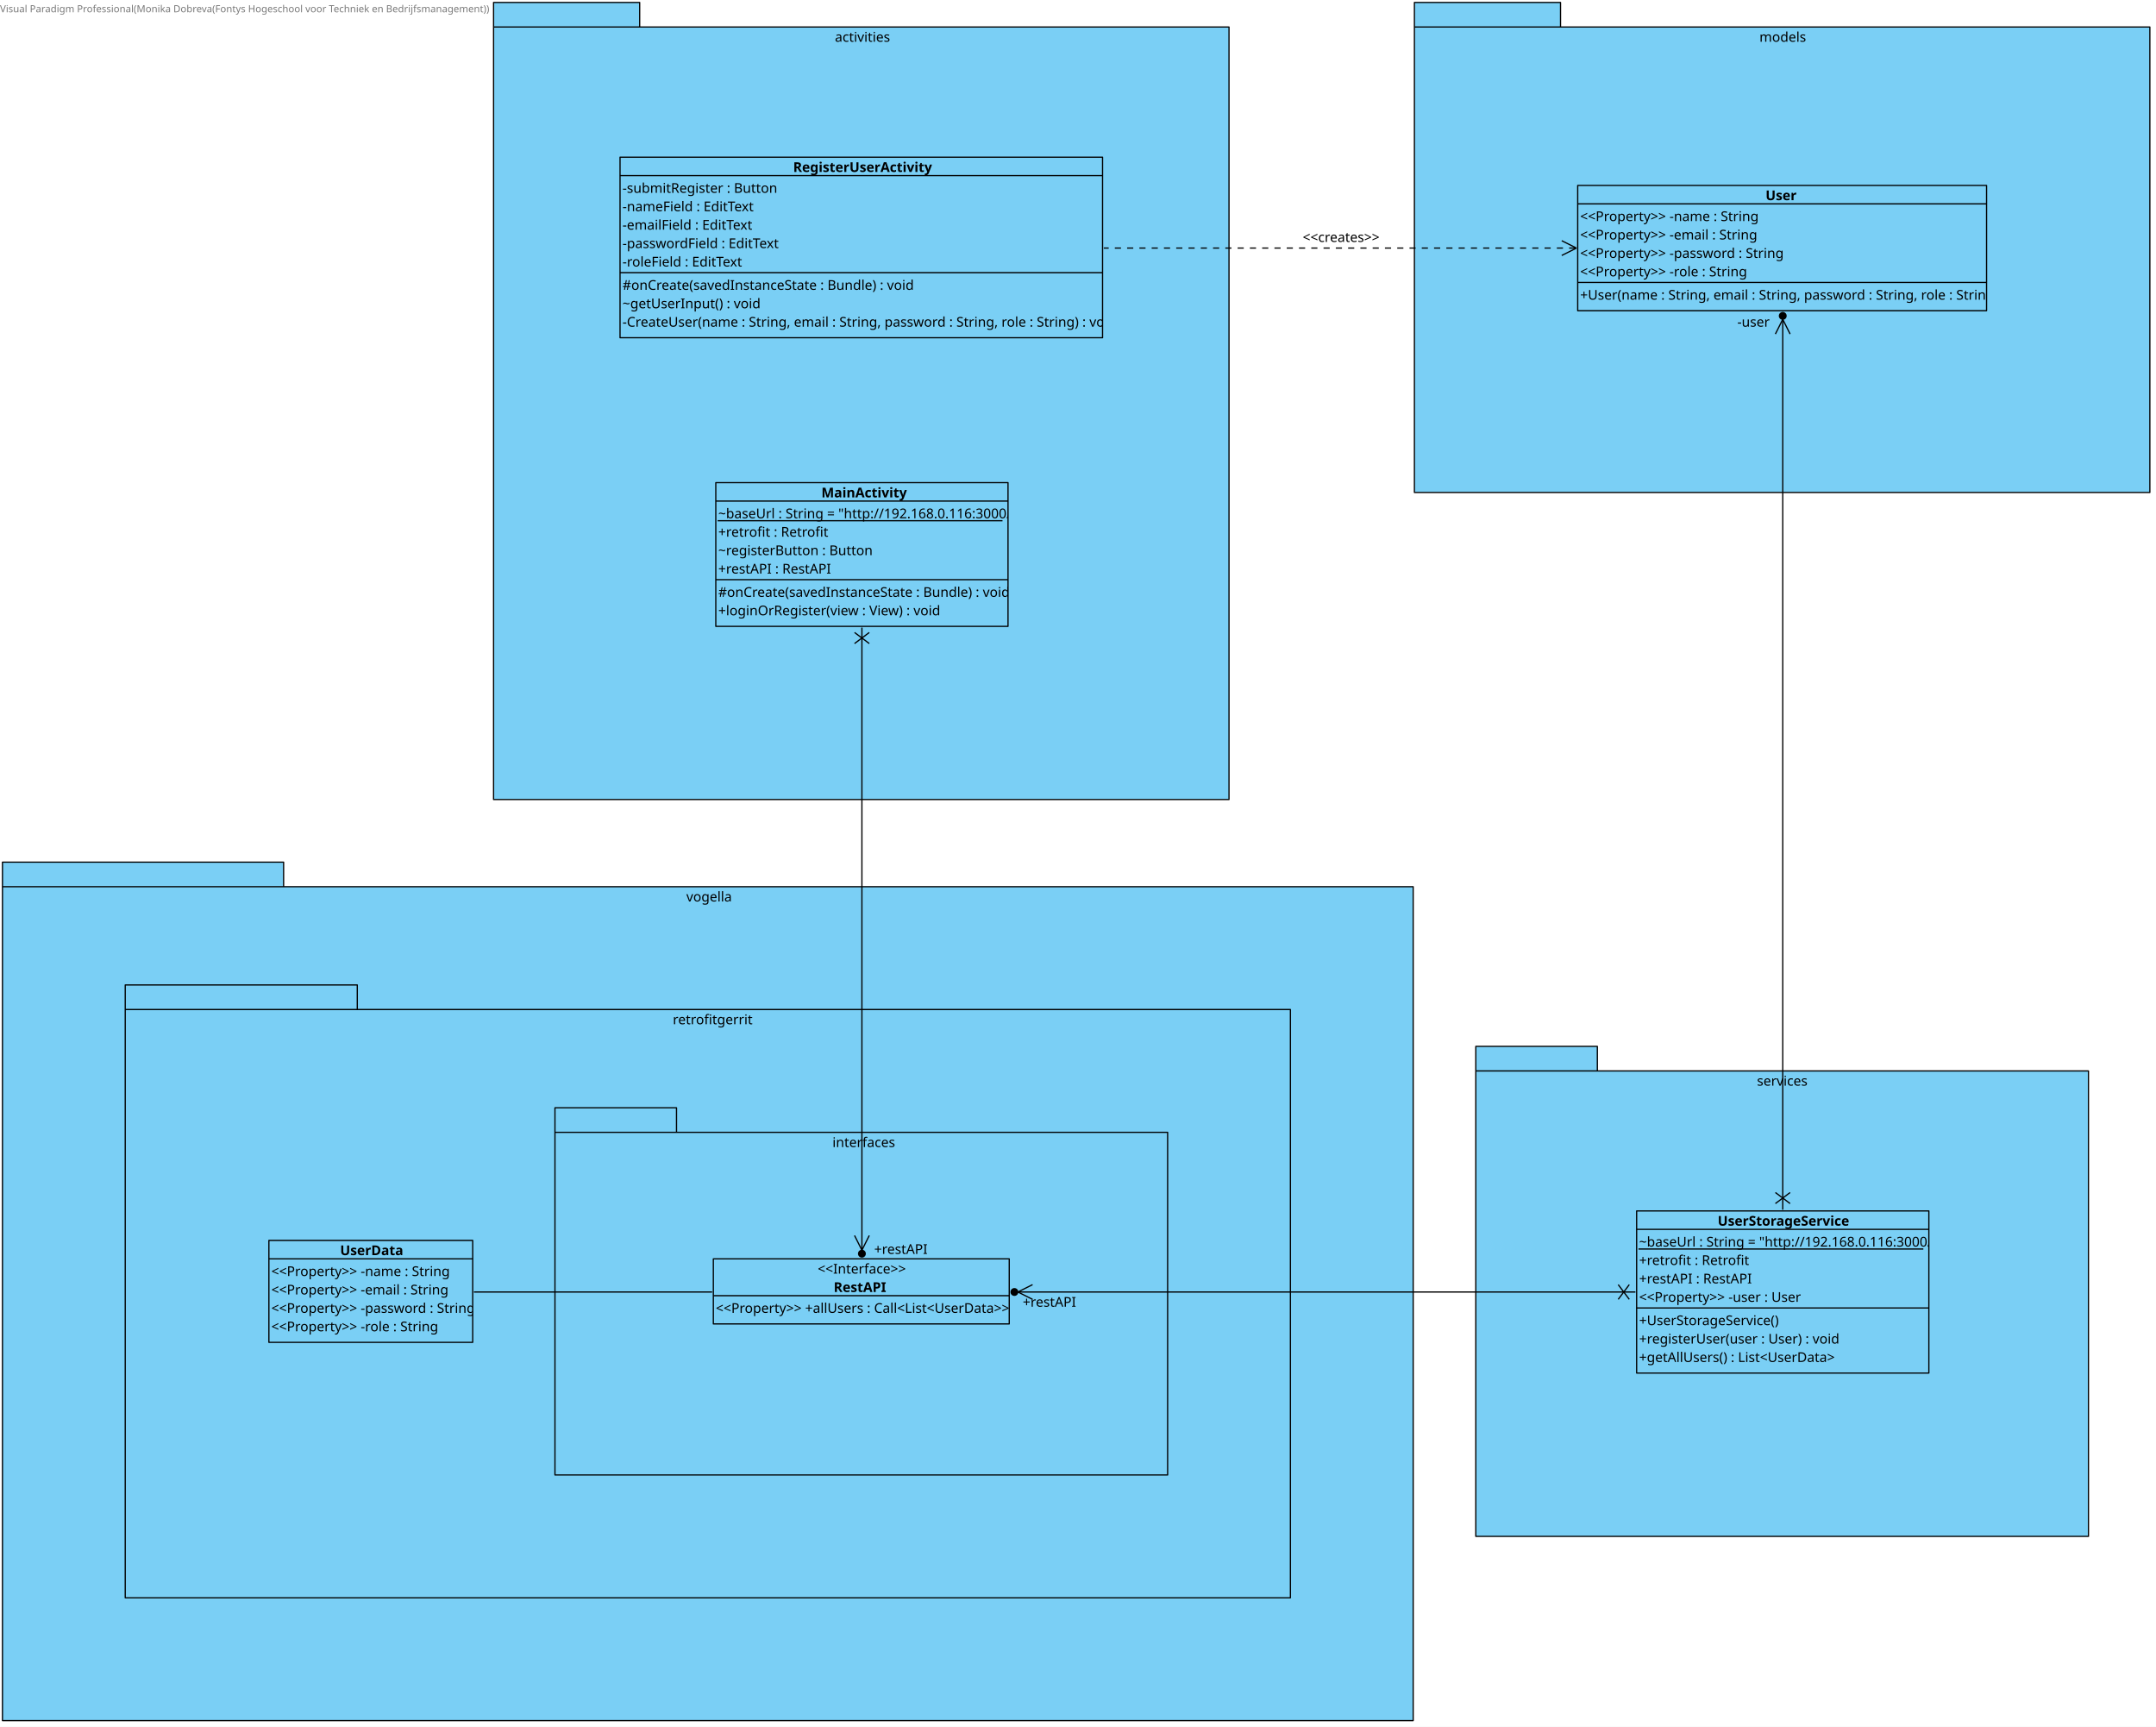
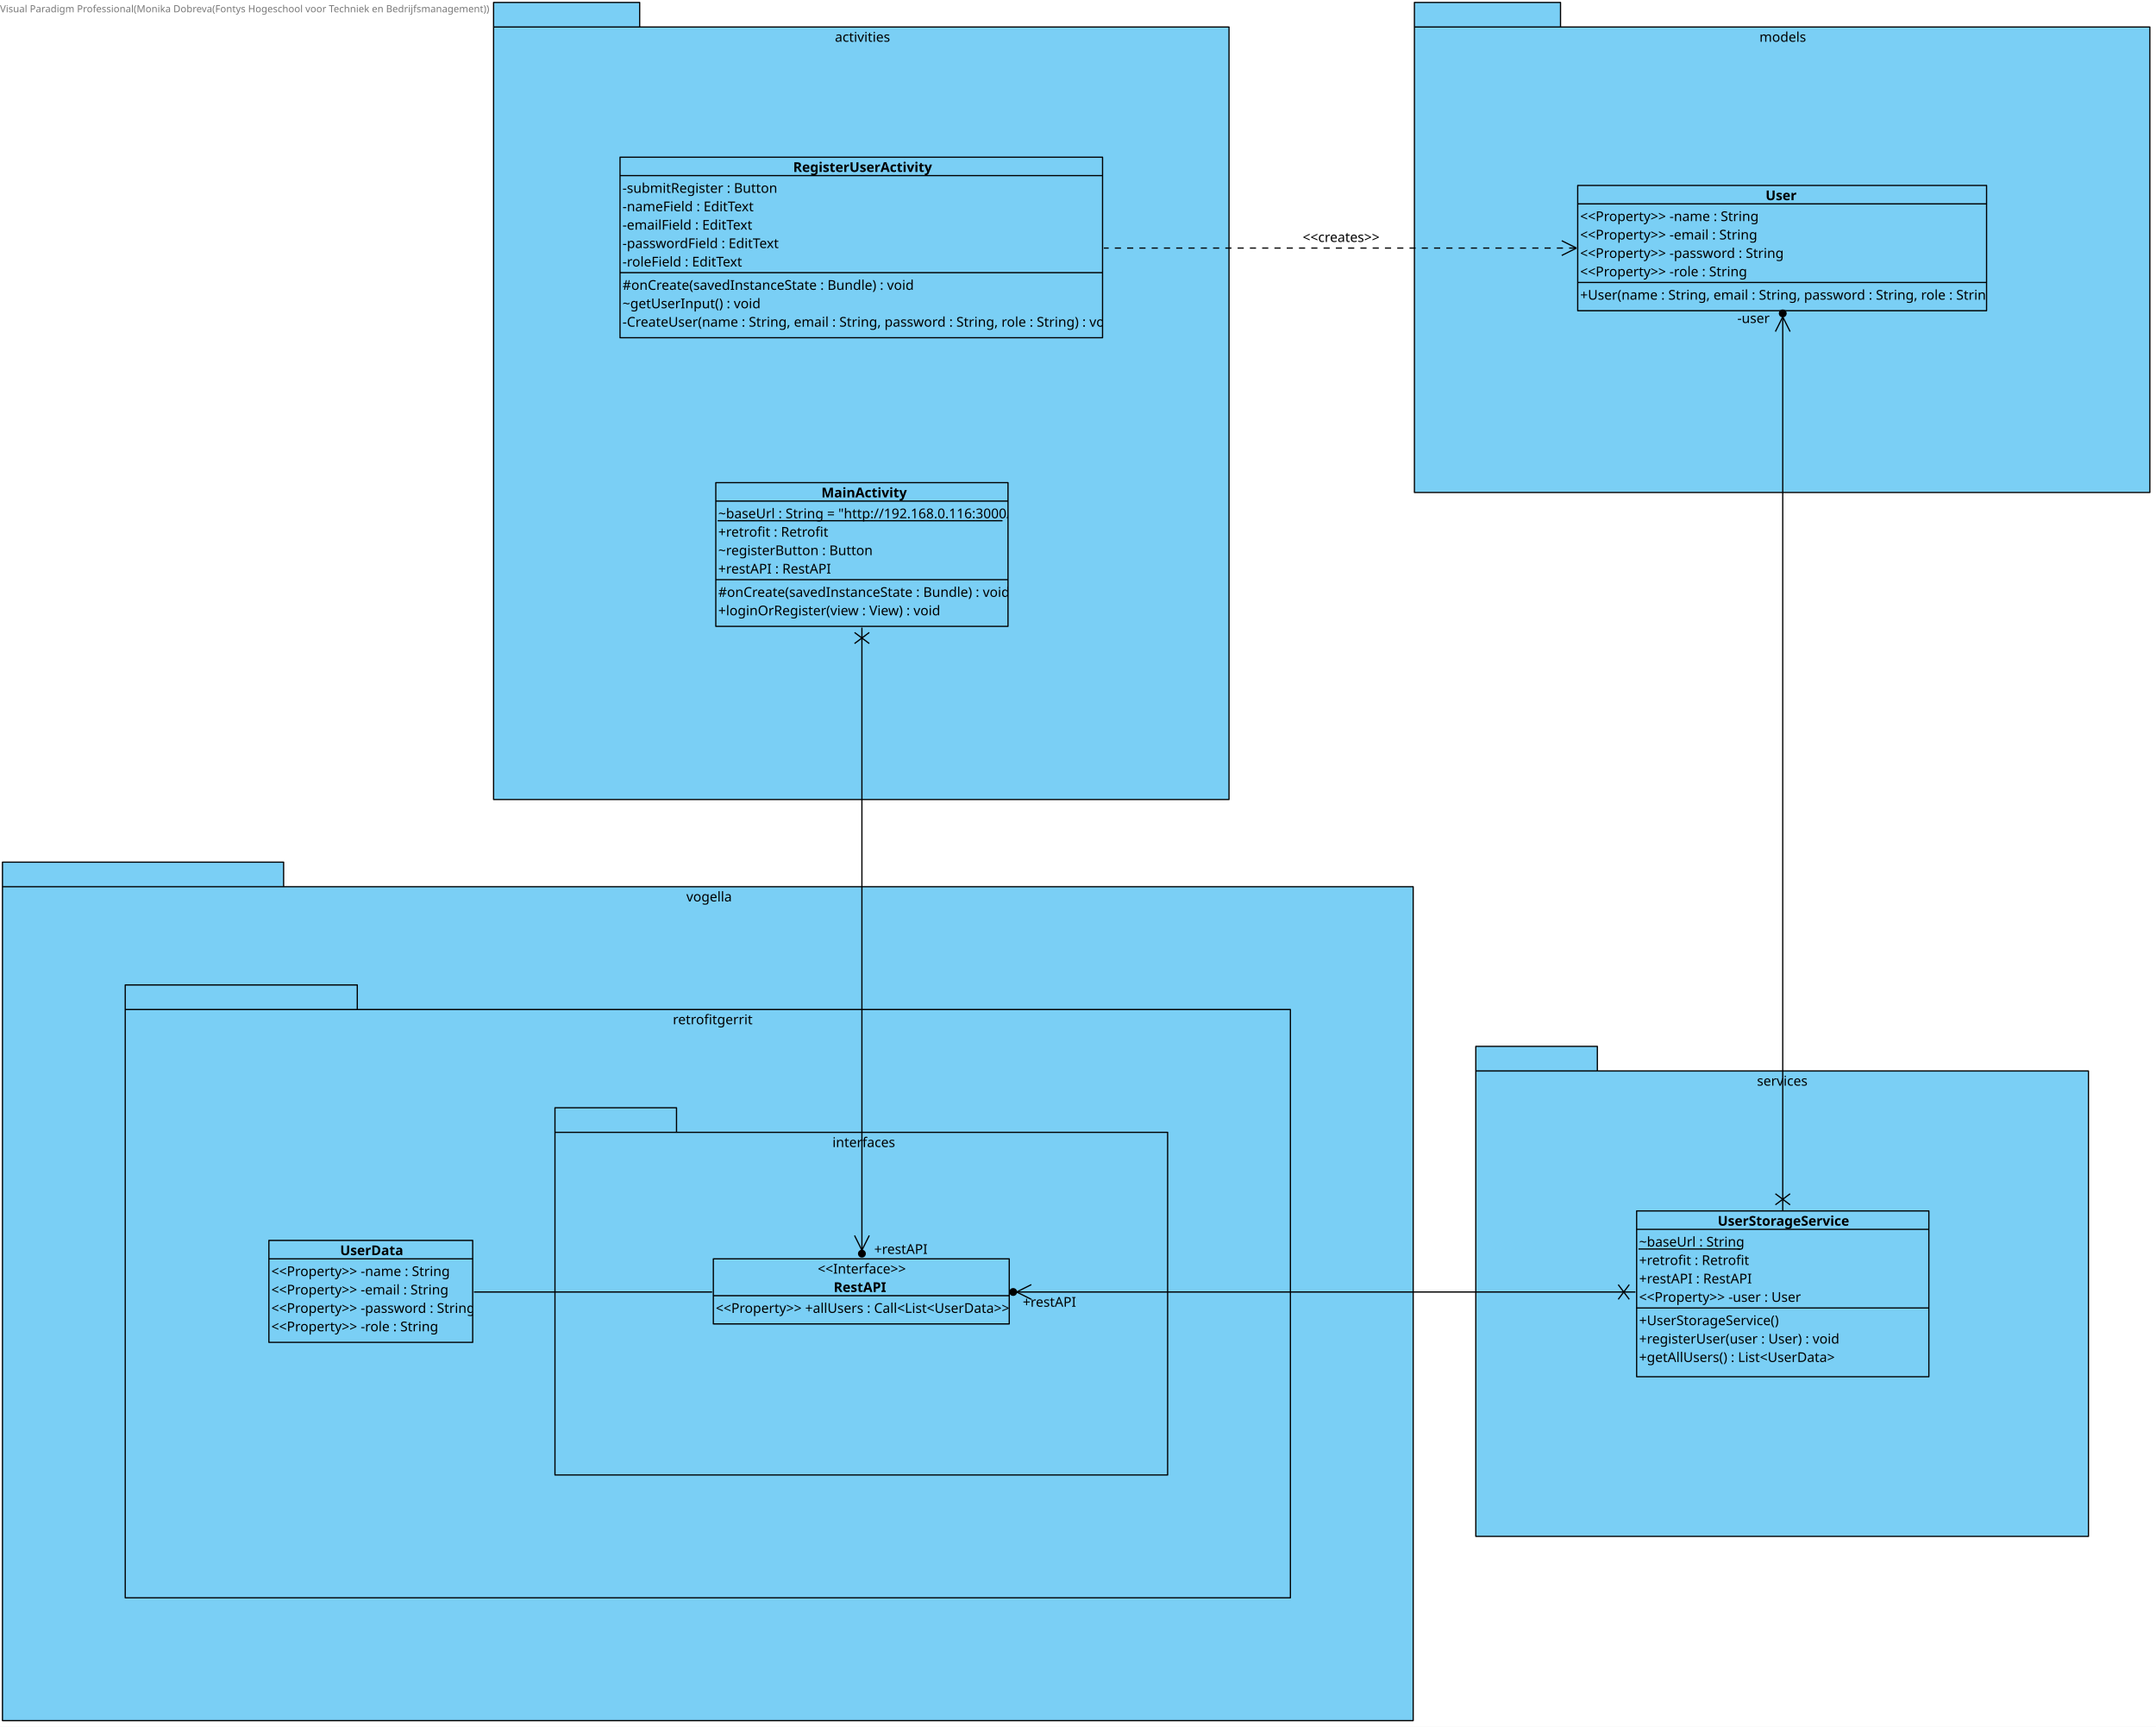
<svg xmlns="http://www.w3.org/2000/svg" fill-opacity="0" color-rendering="auto" color-interpolation="auto" text-rendering="auto" stroke="rgb(0,0,0)" stroke-linecap="square" width="1756" stroke-miterlimit="10" shape-rendering="auto" stroke-opacity="0" fill="rgb(0,0,0)" stroke-dasharray="none" font-weight="normal" stroke-width="1" height="1406" font-family="'Dialog'" font-style="normal" stroke-linejoin="miter" font-size="12px" stroke-dashoffset="0" image-rendering="auto">
  <defs id="genericDefs" />
  <g>
    <defs id="defs1">
      <clipPath clipPathUnits="userSpaceOnUse" id="clipPath1">
        <path d="M-7 -7 L1161 -7 L1161 711 L-7 711 L-7 -7 Z" />
      </clipPath>
      <clipPath clipPathUnits="userSpaceOnUse" id="clipPath2">
        <path d="M0 0 L0 680 L1150 680 L1150 0 Z" />
      </clipPath>
      <clipPath clipPathUnits="userSpaceOnUse" id="clipPath3">
        <path d="M-7 -7 L511 -7 L511 411 L-7 411 L-7 -7 Z" />
      </clipPath>
      <clipPath clipPathUnits="userSpaceOnUse" id="clipPath4">
        <path d="M0 0 L0 380 L500 380 L500 0 Z" />
      </clipPath>
      <clipPath clipPathUnits="userSpaceOnUse" id="clipPath5">
        <path d="M-7 -7 L611 -7 L611 411 L-7 411 L-7 -7 Z" />
      </clipPath>
      <clipPath clipPathUnits="userSpaceOnUse" id="clipPath6">
        <path d="M0 0 L0 380 L600 380 L600 0 Z" />
      </clipPath>
      <clipPath clipPathUnits="userSpaceOnUse" id="clipPath7">
        <path d="M-7 -7 L611 -7 L611 661 L-7 661 L-7 -7 Z" />
      </clipPath>
      <clipPath clipPathUnits="userSpaceOnUse" id="clipPath8">
        <path d="M0 0 L0 630 L600 630 L600 0 Z" />
      </clipPath>
      <clipPath clipPathUnits="userSpaceOnUse" id="clipPath9">
        <path d="M-7 -7 L961 -7 L961 511 L-7 511 L-7 -7 Z" />
      </clipPath>
      <clipPath clipPathUnits="userSpaceOnUse" id="clipPath10">
        <path d="M0 0 L0 480 L950 480 L950 0 Z" />
      </clipPath>
      <clipPath clipPathUnits="userSpaceOnUse" id="clipPath11">
-         <path d="M-7 -7 L249 -7 L249 143 L-7 143 L-7 -7 Z" />
+         <path d="M-7 -7 L249 -7 L249 146 L-7 146 L-7 -7 Z" />
      </clipPath>
      <clipPath clipPathUnits="userSpaceOnUse" id="clipPath12">
-         <path d="M0 0 L0 117 L238 117 L238 0 Z" />
+         <path d="M0 0 L0 120 L238 120 L238 0 Z" />
      </clipPath>
      <clipPath clipPathUnits="userSpaceOnUse" id="clipPath13">
        <path d="M0 0 L0 15 L238 15 L238 0 Z" />
      </clipPath>
      <clipPath clipPathUnits="userSpaceOnUse" id="clipPath14">
        <path d="M-7 -7 L344 -7 L344 113 L-7 113 L-7 -7 Z" />
      </clipPath>
      <clipPath clipPathUnits="userSpaceOnUse" id="clipPath15">
        <path d="M0 0 L0 87 L333 87 L333 0 Z" />
      </clipPath>
      <clipPath clipPathUnits="userSpaceOnUse" id="clipPath16">
        <path d="M0 0 L0 15 L333 15 L333 0 Z" />
      </clipPath>
      <clipPath clipPathUnits="userSpaceOnUse" id="clipPath17">
        <path d="M-7 -7 L404 -7 L404 158 L-7 158 L-7 -7 Z" />
      </clipPath>
      <clipPath clipPathUnits="userSpaceOnUse" id="clipPath18">
        <path d="M0 0 L0 132 L393 132 L393 0 Z" />
      </clipPath>
      <clipPath clipPathUnits="userSpaceOnUse" id="clipPath19">
        <path d="M0 0 L0 15 L393 15 L393 0 Z" />
      </clipPath>
      <clipPath clipPathUnits="userSpaceOnUse" id="clipPath20">
        <path d="M-7 -7 L249 -7 L249 128 L-7 128 L-7 -7 Z" />
      </clipPath>
      <clipPath clipPathUnits="userSpaceOnUse" id="clipPath21">
        <path d="M0 0 L0 102 L238 102 L238 0 Z" />
      </clipPath>
      <clipPath clipPathUnits="userSpaceOnUse" id="clipPath22">
        <path d="M-7 -7 L511 -7 L511 311 L-7 311 L-7 -7 Z" />
      </clipPath>
      <clipPath clipPathUnits="userSpaceOnUse" id="clipPath23">
        <path d="M0 0 L0 280 L500 280 L500 0 Z" />
      </clipPath>
      <clipPath clipPathUnits="userSpaceOnUse" id="clipPath24">
        <path d="M-7 -7 L177 -7 L177 94 L-7 94 L-7 -7 Z" />
      </clipPath>
      <clipPath clipPathUnits="userSpaceOnUse" id="clipPath25">
        <path d="M0 0 L0 68 L166 68 L166 0 Z" />
      </clipPath>
      <clipPath clipPathUnits="userSpaceOnUse" id="clipPath26">
        <path d="M0 0 L0 15 L166 15 L166 0 Z" />
      </clipPath>
      <clipPath clipPathUnits="userSpaceOnUse" id="clipPath27">
        <path d="M-7 -7 L252 -7 L252 64 L-7 64 L-7 -7 Z" />
      </clipPath>
      <clipPath clipPathUnits="userSpaceOnUse" id="clipPath28">
        <path d="M0 0 L0 23 L241 23 L241 0 Z" />
      </clipPath>
      <clipPath clipPathUnits="userSpaceOnUse" id="clipPath29">
        <path d="M0 0 L0 30 L241 30 L241 0 Z" />
      </clipPath>
      <clipPath clipPathUnits="userSpaceOnUse" id="clipPath30">
+         <path d="M-7 -7 L75 -7 L75 75 L-7 75 L-7 -7 Z" />
+       </clipPath>
+       <clipPath clipPathUnits="userSpaceOnUse" id="clipPath31">
+         <path d="M0 0 L0 63 L63 63 L63 0 Z" />
+       </clipPath>
+       <clipPath clipPathUnits="userSpaceOnUse" id="clipPath32">
        <path d="M-7 -7 L57 -7 L57 57 L-7 57 L-7 -7 Z" />
      </clipPath>
-       <clipPath clipPathUnits="userSpaceOnUse" id="clipPath31">
-         <path d="M0 0 L0 46 L46 46 L46 0 Z" />
-       </clipPath>
-       <clipPath clipPathUnits="userSpaceOnUse" id="clipPath32">
-         <path d="M-7 -7 L75 -7 L75 75 L-7 75 L-7 -7 Z" />
-       </clipPath>
      <clipPath clipPathUnits="userSpaceOnUse" id="clipPath33">
-         <path d="M0 0 L0 64 L64 64 L64 0 Z" />
+         <path d="M0 0 L0 47 L47 47 L47 0 Z" />
      </clipPath>
      <clipPath clipPathUnits="userSpaceOnUse" id="clipPath34">
        <path d="M0 0 L104 0 L104 617 L0 617 L0 0 Z" />
      </clipPath>
      <clipPath clipPathUnits="userSpaceOnUse" id="clipPath35">
        <path d="M0 0 L0 617 L104 617 L104 0 Z" />
      </clipPath>
      <clipPath clipPathUnits="userSpaceOnUse" id="clipPath36">
-         <path d="M0 0 L613 0 L613 104 L0 104 L0 0 Z" />
+         <path d="M0 0 L681 0 L681 171 L0 171 L0 0 Z" />
      </clipPath>
      <clipPath clipPathUnits="userSpaceOnUse" id="clipPath37">
-         <path d="M0 0 L0 104 L613 104 L613 0 Z" />
+         <path d="M0 0 L0 171 L681 171 L681 0 Z" />
      </clipPath>
      <clipPath clipPathUnits="userSpaceOnUse" id="clipPath38">
-         <path d="M0 0 L104 0 L104 835 L0 835 L0 0 Z" />
+         <path d="M0 0 L171 0 L171 904 L0 904 L0 0 Z" />
      </clipPath>
      <clipPath clipPathUnits="userSpaceOnUse" id="clipPath39">
-         <path d="M0 0 L0 835 L104 835 L104 0 Z" />
+         <path d="M0 0 L0 904 L171 904 L171 0 Z" />
      </clipPath>
      <clipPath clipPathUnits="userSpaceOnUse" id="clipPath40">
        <path d="M0 0 L298 0 L298 104 L0 104 L0 0 Z" />
      </clipPath>
      <clipPath clipPathUnits="userSpaceOnUse" id="clipPath41">
        <path d="M0 0 L0 104 L298 104 L298 0 Z" />
      </clipPath>
      <clipPath clipPathUnits="userSpaceOnUse" id="clipPath42">
        <path d="M0 0 L489 0 L489 104 L0 104 L0 0 Z" />
      </clipPath>
      <clipPath clipPathUnits="userSpaceOnUse" id="clipPath43">
        <path d="M284 33 L284 48 L202 48 L202 33 ZM0 0 L0 104 L489 104 L489 0 Z" />
      </clipPath>
      <clipPath clipPathUnits="userSpaceOnUse" id="clipPath44">
        <path d="M-82 -15 L164 -15 L164 30 L-82 30 L-82 -15 Z" />
      </clipPath>
    </defs>
    <g fill="white" text-rendering="geometricPrecision" fill-opacity="1" stroke-opacity="1" stroke="white">
      <rect x="0" width="1756" height="1406" y="0" stroke="none" />
    </g>
    <g font-size="11px" transform="translate(2,702)" fill-opacity="1" fill="rgb(122,207,245)" text-rendering="geometricPrecision" image-rendering="optimizeQuality" font-family="sans-serif" stroke="rgb(122,207,245)" stroke-opacity="1">
      <rect x="0" width="229" height="20" y="0" clip-path="url(#clipPath1)" stroke="none" />
      <rect x="0" width="1149" height="679" y="20" clip-path="url(#clipPath1)" stroke="none" />
    </g>
    <g stroke-linecap="butt" font-size="11px" transform="translate(2,702)" fill-opacity="1" fill="black" text-rendering="geometricPrecision" image-rendering="optimizeQuality" font-family="sans-serif" stroke-linejoin="round" stroke="black" stroke-opacity="1" stroke-miterlimit="0">
      <path fill="none" d="M0 20 L1149 20 L1149 699 L0 699 L0 0 L229 0 L229 20" clip-path="url(#clipPath1)" />
    </g>
    <g font-size="11px" transform="translate(2,722)" fill-opacity="1" fill="black" text-rendering="geometricPrecision" image-rendering="optimizeQuality" font-family="sans-serif" stroke="black" stroke-opacity="1">
      <text x="557" xml:space="preserve" y="12" clip-path="url(#clipPath2)" stroke="none">vogella</text>
    </g>
    <g font-size="11px" transform="translate(1202,852)" fill-opacity="1" fill="rgb(122,207,245)" text-rendering="geometricPrecision" image-rendering="optimizeQuality" font-family="sans-serif" stroke="rgb(122,207,245)" stroke-opacity="1">
      <rect x="0" width="99" height="20" y="0" clip-path="url(#clipPath3)" stroke="none" />
      <rect x="0" width="499" height="379" y="20" clip-path="url(#clipPath3)" stroke="none" />
    </g>
    <g stroke-linecap="butt" font-size="11px" transform="translate(1202,852)" fill-opacity="1" fill="black" text-rendering="geometricPrecision" image-rendering="optimizeQuality" font-family="sans-serif" stroke-linejoin="round" stroke="black" stroke-opacity="1" stroke-miterlimit="0">
      <path fill="none" d="M0 20 L499 20 L499 399 L0 399 L0 0 L99 0 L99 20" clip-path="url(#clipPath3)" />
    </g>
    <g font-size="11px" transform="translate(1202,872)" fill-opacity="1" fill="black" text-rendering="geometricPrecision" image-rendering="optimizeQuality" font-family="sans-serif" stroke="black" stroke-opacity="1">
      <text x="229" xml:space="preserve" y="12" clip-path="url(#clipPath4)" stroke="none">services</text>
    </g>
    <g font-size="11px" transform="translate(1152,2)" fill-opacity="1" fill="rgb(122,207,245)" text-rendering="geometricPrecision" image-rendering="optimizeQuality" font-family="sans-serif" stroke="rgb(122,207,245)" stroke-opacity="1">
      <rect x="0" width="119" height="20" y="0" clip-path="url(#clipPath5)" stroke="none" />
      <rect x="0" width="599" height="379" y="20" clip-path="url(#clipPath5)" stroke="none" />
    </g>
    <g stroke-linecap="butt" font-size="11px" transform="translate(1152,2)" fill-opacity="1" fill="black" text-rendering="geometricPrecision" image-rendering="optimizeQuality" font-family="sans-serif" stroke-linejoin="round" stroke="black" stroke-opacity="1" stroke-miterlimit="0">
      <path fill="none" d="M0 20 L599 20 L599 399 L0 399 L0 0 L119 0 L119 20" clip-path="url(#clipPath5)" />
    </g>
    <g font-size="11px" transform="translate(1152,22)" fill-opacity="1" fill="black" text-rendering="geometricPrecision" image-rendering="optimizeQuality" font-family="sans-serif" stroke="black" stroke-opacity="1">
      <text x="281" xml:space="preserve" y="12" clip-path="url(#clipPath6)" stroke="none">models</text>
    </g>
    <g font-size="11px" transform="translate(402,2)" fill-opacity="1" fill="rgb(122,207,245)" text-rendering="geometricPrecision" image-rendering="optimizeQuality" font-family="sans-serif" stroke="rgb(122,207,245)" stroke-opacity="1">
      <rect x="0" width="119" height="20" y="0" clip-path="url(#clipPath7)" stroke="none" />
      <rect x="0" width="599" height="629" y="20" clip-path="url(#clipPath7)" stroke="none" />
    </g>
    <g stroke-linecap="butt" font-size="11px" transform="translate(402,2)" fill-opacity="1" fill="black" text-rendering="geometricPrecision" image-rendering="optimizeQuality" font-family="sans-serif" stroke-linejoin="round" stroke="black" stroke-opacity="1" stroke-miterlimit="0">
      <path fill="none" d="M0 20 L599 20 L599 649 L0 649 L0 0 L119 0 L119 20" clip-path="url(#clipPath7)" />
    </g>
    <g font-size="11px" transform="translate(402,22)" fill-opacity="1" fill="black" text-rendering="geometricPrecision" image-rendering="optimizeQuality" font-family="sans-serif" stroke="black" stroke-opacity="1">
      <text x="278" xml:space="preserve" y="12" clip-path="url(#clipPath8)" stroke="none">activities</text>
    </g>
    <g font-size="11px" transform="translate(102,802)" fill-opacity="1" fill="rgb(122,207,245)" text-rendering="geometricPrecision" image-rendering="optimizeQuality" font-family="sans-serif" stroke="rgb(122,207,245)" stroke-opacity="1">
      <rect x="0" width="189" height="20" y="0" clip-path="url(#clipPath9)" stroke="none" />
      <rect x="0" width="949" height="479" y="20" clip-path="url(#clipPath9)" stroke="none" />
    </g>
    <g stroke-linecap="butt" font-size="11px" transform="translate(102,802)" fill-opacity="1" fill="black" text-rendering="geometricPrecision" image-rendering="optimizeQuality" font-family="sans-serif" stroke-linejoin="round" stroke="black" stroke-opacity="1" stroke-miterlimit="0">
      <path fill="none" d="M0 20 L949 20 L949 499 L0 499 L0 0 L189 0 L189 20" clip-path="url(#clipPath9)" />
    </g>
    <g font-size="11px" transform="translate(102,822)" fill-opacity="1" fill="black" text-rendering="geometricPrecision" image-rendering="optimizeQuality" font-family="sans-serif" stroke="black" stroke-opacity="1">
      <text x="446" xml:space="preserve" y="12" clip-path="url(#clipPath10)" stroke="none">retrofitgerrit</text>
    </g>
    <g font-size="11px" transform="translate(1333,986)" fill-opacity="1" fill="rgb(122,207,245)" text-rendering="geometricPrecision" image-rendering="optimizeQuality" font-family="sans-serif" stroke="rgb(122,207,245)" font-weight="bold" stroke-opacity="1">
-       <rect x="0" width="238" height="132" y="0" clip-path="url(#clipPath11)" stroke="none" />
+       <rect x="0" width="238" height="135" y="0" clip-path="url(#clipPath11)" stroke="none" />
    </g>
    <g fill-opacity="1" text-rendering="geometricPrecision" stroke="black" stroke-linecap="butt" transform="translate(1333,986)" stroke-miterlimit="0" stroke-opacity="1" fill="black" font-weight="bold" font-family="sans-serif" stroke-linejoin="round" font-size="11px" image-rendering="optimizeQuality">
-       <rect fill="none" x="0" width="238" height="132" y="0" clip-path="url(#clipPath11)" />
+       <rect fill="none" x="0" width="238" height="135" y="0" clip-path="url(#clipPath11)" />
      <line y2="15" fill="none" x1="0" clip-path="url(#clipPath11)" x2="238" y1="15" />
    </g>
    <g font-size="11px" transform="matrix(1,0,0,1,1333,1001)" fill-opacity="1" fill="black" text-rendering="geometricPrecision" image-rendering="optimizeQuality" font-family="sans-serif" stroke="black" stroke-opacity="1">
-       <text x="2" xml:space="preserve" y="14" clip-path="url(#clipPath12)" stroke="none">~baseUrl : String = "http://192.168.0.116:3000/"</text>
-     </g>
-     <g font-size="11px" transform="matrix(1,0,0,1,1333,1001)" fill-opacity="1" fill="black" text-rendering="geometricPrecision" image-rendering="optimizeQuality" font-family="sans-serif" stroke="black" stroke-opacity="1">
-       <line y2="16" fill="none" x1="2" clip-path="url(#clipPath12)" x2="233" y1="16" />
+       <text x="2" xml:space="preserve" y="14" clip-path="url(#clipPath12)" stroke="none">~baseUrl : String</text>
+     </g>
+     <g font-size="11px" transform="matrix(1,0,0,1,1333,1001)" fill-opacity="1" fill="black" text-rendering="geometricPrecision" image-rendering="optimizeQuality" font-family="sans-serif" stroke="black" stroke-opacity="1">
+       <line y2="16" fill="none" x1="2" clip-path="url(#clipPath12)" x2="84" y1="16" />
    </g>
    <g font-size="11px" transform="matrix(1,0,0,1,1333,1001)" fill-opacity="1" fill="black" text-rendering="geometricPrecision" image-rendering="optimizeQuality" font-family="sans-serif" stroke="black" stroke-opacity="1">
      <text x="2" xml:space="preserve" y="29" clip-path="url(#clipPath12)" stroke="none">+retrofit : Retrofit</text>
    </g>
    <g font-size="11px" transform="matrix(1,0,0,1,1333,1001)" fill-opacity="1" fill="black" text-rendering="geometricPrecision" image-rendering="optimizeQuality" font-family="sans-serif" stroke="black" stroke-opacity="1">
      <text x="2" xml:space="preserve" y="44" clip-path="url(#clipPath12)" stroke="none">+restAPI : RestAPI</text>
    </g>
    <g font-size="11px" transform="matrix(1,0,0,1,1333,1001)" fill-opacity="1" fill="black" text-rendering="geometricPrecision" image-rendering="optimizeQuality" font-family="sans-serif" stroke="black" stroke-opacity="1">
      <text x="2" xml:space="preserve" y="59" clip-path="url(#clipPath12)" stroke="none">&lt;&lt;Property&gt;&gt; -user : User</text>
      <line stroke-linecap="butt" clip-path="url(#clipPath12)" fill="none" x1="0" x2="238" y1="64" y2="64" stroke-linejoin="bevel" stroke-miterlimit="0" />
    </g>
    <g font-size="11px" transform="matrix(1,0,0,1,1333,1001)" fill-opacity="1" fill="black" text-rendering="geometricPrecision" image-rendering="optimizeQuality" font-family="sans-serif" stroke="black" stroke-opacity="1">
      <text x="2" xml:space="preserve" y="78" clip-path="url(#clipPath12)" stroke="none">+UserStorageService()</text>
    </g>
    <g font-size="11px" transform="matrix(1,0,0,1,1333,1001)" fill-opacity="1" fill="black" text-rendering="geometricPrecision" image-rendering="optimizeQuality" font-family="sans-serif" stroke="black" stroke-opacity="1">
      <text x="2" xml:space="preserve" y="93" clip-path="url(#clipPath12)" stroke="none">+registerUser(user : User) : void</text>
    </g>
    <g font-size="11px" transform="matrix(1,0,0,1,1333,1001)" fill-opacity="1" fill="black" text-rendering="geometricPrecision" image-rendering="optimizeQuality" font-family="sans-serif" stroke="black" stroke-opacity="1">
      <text x="2" xml:space="preserve" y="108" clip-path="url(#clipPath12)" stroke="none">+getAllUsers() : List&lt;UserData&gt;</text>
    </g>
    <g font-size="11px" transform="translate(1333,986)" fill-opacity="1" fill="black" text-rendering="geometricPrecision" image-rendering="optimizeQuality" font-family="sans-serif" stroke="black" font-weight="bold" stroke-opacity="1">
      <text x="66" xml:space="preserve" y="12" clip-path="url(#clipPath13)" stroke="none">UserStorageService</text>
    </g>
    <g font-size="11px" transform="translate(1285,151)" fill-opacity="1" fill="rgb(122,207,245)" text-rendering="geometricPrecision" image-rendering="optimizeQuality" font-family="sans-serif" stroke="rgb(122,207,245)" font-weight="bold" stroke-opacity="1">
      <rect x="0" width="333" height="102" y="0" clip-path="url(#clipPath14)" stroke="none" />
    </g>
    <g fill-opacity="1" text-rendering="geometricPrecision" stroke="black" stroke-linecap="butt" transform="translate(1285,151)" stroke-miterlimit="0" stroke-opacity="1" fill="black" font-weight="bold" font-family="sans-serif" stroke-linejoin="round" font-size="11px" image-rendering="optimizeQuality">
      <rect fill="none" x="0" width="333" height="102" y="0" clip-path="url(#clipPath14)" />
      <line y2="15" fill="none" x1="0" clip-path="url(#clipPath14)" x2="333" y1="15" />
    </g>
    <g font-size="11px" transform="matrix(1,0,0,1,1285,166)" fill-opacity="1" fill="black" text-rendering="geometricPrecision" image-rendering="optimizeQuality" font-family="sans-serif" stroke="black" stroke-opacity="1">
      <text x="2" xml:space="preserve" y="14" clip-path="url(#clipPath15)" stroke="none">&lt;&lt;Property&gt;&gt; -name : String</text>
    </g>
    <g font-size="11px" transform="matrix(1,0,0,1,1285,166)" fill-opacity="1" fill="black" text-rendering="geometricPrecision" image-rendering="optimizeQuality" font-family="sans-serif" stroke="black" stroke-opacity="1">
      <text x="2" xml:space="preserve" y="29" clip-path="url(#clipPath15)" stroke="none">&lt;&lt;Property&gt;&gt; -email : String</text>
    </g>
    <g font-size="11px" transform="matrix(1,0,0,1,1285,166)" fill-opacity="1" fill="black" text-rendering="geometricPrecision" image-rendering="optimizeQuality" font-family="sans-serif" stroke="black" stroke-opacity="1">
      <text x="2" xml:space="preserve" y="44" clip-path="url(#clipPath15)" stroke="none">&lt;&lt;Property&gt;&gt; -password : String</text>
    </g>
    <g font-size="11px" transform="matrix(1,0,0,1,1285,166)" fill-opacity="1" fill="black" text-rendering="geometricPrecision" image-rendering="optimizeQuality" font-family="sans-serif" stroke="black" stroke-opacity="1">
      <text x="2" xml:space="preserve" y="59" clip-path="url(#clipPath15)" stroke="none">&lt;&lt;Property&gt;&gt; -role : String</text>
      <line stroke-linecap="butt" clip-path="url(#clipPath15)" fill="none" x1="0" x2="333" y1="64" y2="64" stroke-linejoin="bevel" stroke-miterlimit="0" />
    </g>
    <g font-size="11px" transform="matrix(1,0,0,1,1285,166)" fill-opacity="1" fill="black" text-rendering="geometricPrecision" image-rendering="optimizeQuality" font-family="sans-serif" stroke="black" stroke-opacity="1">
      <text x="2" xml:space="preserve" y="78" clip-path="url(#clipPath15)" stroke="none">+User(name : String, email : String, password : String, role : String)</text>
    </g>
    <g font-size="11px" transform="translate(1285,151)" fill-opacity="1" fill="black" text-rendering="geometricPrecision" image-rendering="optimizeQuality" font-family="sans-serif" stroke="black" font-weight="bold" stroke-opacity="1">
      <text x="153" xml:space="preserve" y="12" clip-path="url(#clipPath16)" stroke="none">User</text>
    </g>
    <g font-size="11px" transform="translate(505,128)" fill-opacity="1" fill="rgb(122,207,245)" text-rendering="geometricPrecision" image-rendering="optimizeQuality" font-family="sans-serif" stroke="rgb(122,207,245)" font-weight="bold" stroke-opacity="1">
      <rect x="0" width="393" height="147" y="0" clip-path="url(#clipPath17)" stroke="none" />
    </g>
    <g fill-opacity="1" text-rendering="geometricPrecision" stroke="black" stroke-linecap="butt" transform="translate(505,128)" stroke-miterlimit="0" stroke-opacity="1" fill="black" font-weight="bold" font-family="sans-serif" stroke-linejoin="round" font-size="11px" image-rendering="optimizeQuality">
      <rect fill="none" x="0" width="393" height="147" y="0" clip-path="url(#clipPath17)" />
      <line y2="15" fill="none" x1="0" clip-path="url(#clipPath17)" x2="393" y1="15" />
    </g>
    <g font-size="11px" transform="matrix(1,0,0,1,505,143)" fill-opacity="1" fill="black" text-rendering="geometricPrecision" image-rendering="optimizeQuality" font-family="sans-serif" stroke="black" stroke-opacity="1">
      <text x="2" xml:space="preserve" y="14" clip-path="url(#clipPath18)" stroke="none">-submitRegister : Button</text>
    </g>
    <g font-size="11px" transform="matrix(1,0,0,1,505,143)" fill-opacity="1" fill="black" text-rendering="geometricPrecision" image-rendering="optimizeQuality" font-family="sans-serif" stroke="black" stroke-opacity="1">
      <text x="2" xml:space="preserve" y="29" clip-path="url(#clipPath18)" stroke="none">-nameField : EditText</text>
    </g>
    <g font-size="11px" transform="matrix(1,0,0,1,505,143)" fill-opacity="1" fill="black" text-rendering="geometricPrecision" image-rendering="optimizeQuality" font-family="sans-serif" stroke="black" stroke-opacity="1">
      <text x="2" xml:space="preserve" y="44" clip-path="url(#clipPath18)" stroke="none">-emailField : EditText</text>
    </g>
    <g font-size="11px" transform="matrix(1,0,0,1,505,143)" fill-opacity="1" fill="black" text-rendering="geometricPrecision" image-rendering="optimizeQuality" font-family="sans-serif" stroke="black" stroke-opacity="1">
      <text x="2" xml:space="preserve" y="59" clip-path="url(#clipPath18)" stroke="none">-passwordField : EditText</text>
    </g>
    <g font-size="11px" transform="matrix(1,0,0,1,505,143)" fill-opacity="1" fill="black" text-rendering="geometricPrecision" image-rendering="optimizeQuality" font-family="sans-serif" stroke="black" stroke-opacity="1">
      <text x="2" xml:space="preserve" y="74" clip-path="url(#clipPath18)" stroke="none">-roleField : EditText</text>
      <line stroke-linecap="butt" clip-path="url(#clipPath18)" fill="none" x1="0" x2="393" y1="79" y2="79" stroke-linejoin="bevel" stroke-miterlimit="0" />
    </g>
    <g font-size="11px" transform="matrix(1,0,0,1,505,143)" fill-opacity="1" fill="black" text-rendering="geometricPrecision" image-rendering="optimizeQuality" font-family="sans-serif" stroke="black" stroke-opacity="1">
      <text x="2" xml:space="preserve" y="93" clip-path="url(#clipPath18)" stroke="none">#onCreate(savedInstanceState : Bundle) : void</text>
    </g>
    <g font-size="11px" transform="matrix(1,0,0,1,505,143)" fill-opacity="1" fill="black" text-rendering="geometricPrecision" image-rendering="optimizeQuality" font-family="sans-serif" stroke="black" stroke-opacity="1">
      <text x="2" xml:space="preserve" y="108" clip-path="url(#clipPath18)" stroke="none">~getUserInput() : void</text>
    </g>
    <g font-size="11px" transform="matrix(1,0,0,1,505,143)" fill-opacity="1" fill="black" text-rendering="geometricPrecision" image-rendering="optimizeQuality" font-family="sans-serif" stroke="black" stroke-opacity="1">
      <text x="2" xml:space="preserve" y="123" clip-path="url(#clipPath18)" stroke="none">-CreateUser(name : String, email : String, password : String, role : String) : void</text>
    </g>
    <g font-size="11px" transform="translate(505,128)" fill-opacity="1" fill="black" text-rendering="geometricPrecision" image-rendering="optimizeQuality" font-family="sans-serif" stroke="black" font-weight="bold" stroke-opacity="1">
      <text x="141" xml:space="preserve" y="12" clip-path="url(#clipPath19)" stroke="none">RegisterUserActivity</text>
    </g>
    <g font-size="11px" transform="translate(583,393)" fill-opacity="1" fill="rgb(122,207,245)" text-rendering="geometricPrecision" image-rendering="optimizeQuality" font-family="sans-serif" stroke="rgb(122,207,245)" font-weight="bold" stroke-opacity="1">
      <rect x="0" width="238" height="117" y="0" clip-path="url(#clipPath20)" stroke="none" />
    </g>
    <g fill-opacity="1" text-rendering="geometricPrecision" stroke="black" stroke-linecap="butt" transform="translate(583,393)" stroke-miterlimit="0" stroke-opacity="1" fill="black" font-weight="bold" font-family="sans-serif" stroke-linejoin="round" font-size="11px" image-rendering="optimizeQuality">
      <rect fill="none" x="0" width="238" height="117" y="0" clip-path="url(#clipPath20)" />
      <line y2="15" fill="none" x1="0" clip-path="url(#clipPath20)" x2="238" y1="15" />
    </g>
    <g font-size="11px" transform="matrix(1,0,0,1,583,408)" fill-opacity="1" fill="black" text-rendering="geometricPrecision" image-rendering="optimizeQuality" font-family="sans-serif" stroke="black" stroke-opacity="1">
      <text x="2" xml:space="preserve" y="14" clip-path="url(#clipPath21)" stroke="none">~baseUrl : String = "http://192.168.0.116:3000/"</text>
    </g>
    <g font-size="11px" transform="matrix(1,0,0,1,583,408)" fill-opacity="1" fill="black" text-rendering="geometricPrecision" image-rendering="optimizeQuality" font-family="sans-serif" stroke="black" stroke-opacity="1">
      <line y2="16" fill="none" x1="2" clip-path="url(#clipPath21)" x2="233" y1="16" />
    </g>
    <g font-size="11px" transform="matrix(1,0,0,1,583,408)" fill-opacity="1" fill="black" text-rendering="geometricPrecision" image-rendering="optimizeQuality" font-family="sans-serif" stroke="black" stroke-opacity="1">
      <text x="2" xml:space="preserve" y="29" clip-path="url(#clipPath21)" stroke="none">+retrofit : Retrofit</text>
    </g>
    <g font-size="11px" transform="matrix(1,0,0,1,583,408)" fill-opacity="1" fill="black" text-rendering="geometricPrecision" image-rendering="optimizeQuality" font-family="sans-serif" stroke="black" stroke-opacity="1">
      <text x="2" xml:space="preserve" y="44" clip-path="url(#clipPath21)" stroke="none">~registerButton : Button</text>
    </g>
    <g font-size="11px" transform="matrix(1,0,0,1,583,408)" fill-opacity="1" fill="black" text-rendering="geometricPrecision" image-rendering="optimizeQuality" font-family="sans-serif" stroke="black" stroke-opacity="1">
      <text x="2" xml:space="preserve" y="59" clip-path="url(#clipPath21)" stroke="none">+restAPI : RestAPI</text>
      <line stroke-linecap="butt" clip-path="url(#clipPath21)" fill="none" x1="0" x2="238" y1="64" y2="64" stroke-linejoin="bevel" stroke-miterlimit="0" />
    </g>
    <g font-size="11px" transform="matrix(1,0,0,1,583,408)" fill-opacity="1" fill="black" text-rendering="geometricPrecision" image-rendering="optimizeQuality" font-family="sans-serif" stroke="black" stroke-opacity="1">
      <text x="2" xml:space="preserve" y="78" clip-path="url(#clipPath21)" stroke="none">#onCreate(savedInstanceState : Bundle) : void</text>
    </g>
    <g font-size="11px" transform="matrix(1,0,0,1,583,408)" fill-opacity="1" fill="black" text-rendering="geometricPrecision" image-rendering="optimizeQuality" font-family="sans-serif" stroke="black" stroke-opacity="1">
      <text x="2" xml:space="preserve" y="93" clip-path="url(#clipPath21)" stroke="none">+loginOrRegister(view : View) : void</text>
    </g>
    <g font-size="11px" transform="translate(583,393)" fill-opacity="1" fill="black" text-rendering="geometricPrecision" image-rendering="optimizeQuality" font-family="sans-serif" stroke="black" font-weight="bold" stroke-opacity="1">
      <text x="86" xml:space="preserve" y="12" clip-path="url(#clipPath13)" stroke="none">MainActivity</text>
    </g>
    <g font-size="11px" transform="translate(452,902)" fill-opacity="1" fill="rgb(122,207,245)" text-rendering="geometricPrecision" image-rendering="optimizeQuality" font-family="sans-serif" stroke="rgb(122,207,245)" stroke-opacity="1">
      <rect x="0" width="99" height="20" y="0" clip-path="url(#clipPath22)" stroke="none" />
      <rect x="0" width="499" height="279" y="20" clip-path="url(#clipPath22)" stroke="none" />
    </g>
    <g stroke-linecap="butt" font-size="11px" transform="translate(452,902)" fill-opacity="1" fill="black" text-rendering="geometricPrecision" image-rendering="optimizeQuality" font-family="sans-serif" stroke-linejoin="round" stroke="black" stroke-opacity="1" stroke-miterlimit="0">
      <path fill="none" d="M0 20 L499 20 L499 299 L0 299 L0 0 L99 0 L99 20" clip-path="url(#clipPath22)" />
    </g>
    <g font-size="11px" transform="translate(452,922)" fill-opacity="1" fill="black" text-rendering="geometricPrecision" image-rendering="optimizeQuality" font-family="sans-serif" stroke="black" stroke-opacity="1">
      <text x="226" xml:space="preserve" y="12" clip-path="url(#clipPath23)" stroke="none">interfaces</text>
    </g>
    <g font-size="11px" transform="translate(219,1010)" fill-opacity="1" fill="rgb(122,207,245)" text-rendering="geometricPrecision" image-rendering="optimizeQuality" font-family="sans-serif" stroke="rgb(122,207,245)" font-weight="bold" stroke-opacity="1">
      <rect x="0" width="166" height="83" y="0" clip-path="url(#clipPath24)" stroke="none" />
    </g>
    <g fill-opacity="1" text-rendering="geometricPrecision" stroke="black" stroke-linecap="butt" transform="translate(219,1010)" stroke-miterlimit="0" stroke-opacity="1" fill="black" font-weight="bold" font-family="sans-serif" stroke-linejoin="round" font-size="11px" image-rendering="optimizeQuality">
      <rect fill="none" x="0" width="166" height="83" y="0" clip-path="url(#clipPath24)" />
      <line y2="15" fill="none" x1="0" clip-path="url(#clipPath24)" x2="166" y1="15" />
    </g>
    <g font-size="11px" transform="matrix(1,0,0,1,219,1025)" fill-opacity="1" fill="black" text-rendering="geometricPrecision" image-rendering="optimizeQuality" font-family="sans-serif" stroke="black" stroke-opacity="1">
      <text x="2" xml:space="preserve" y="14" clip-path="url(#clipPath25)" stroke="none">&lt;&lt;Property&gt;&gt; -name : String</text>
    </g>
    <g font-size="11px" transform="matrix(1,0,0,1,219,1025)" fill-opacity="1" fill="black" text-rendering="geometricPrecision" image-rendering="optimizeQuality" font-family="sans-serif" stroke="black" stroke-opacity="1">
      <text x="2" xml:space="preserve" y="29" clip-path="url(#clipPath25)" stroke="none">&lt;&lt;Property&gt;&gt; -email : String</text>
    </g>
    <g font-size="11px" transform="matrix(1,0,0,1,219,1025)" fill-opacity="1" fill="black" text-rendering="geometricPrecision" image-rendering="optimizeQuality" font-family="sans-serif" stroke="black" stroke-opacity="1">
      <text x="2" xml:space="preserve" y="44" clip-path="url(#clipPath25)" stroke="none">&lt;&lt;Property&gt;&gt; -password : String</text>
    </g>
    <g font-size="11px" transform="matrix(1,0,0,1,219,1025)" fill-opacity="1" fill="black" text-rendering="geometricPrecision" image-rendering="optimizeQuality" font-family="sans-serif" stroke="black" stroke-opacity="1">
      <text x="2" xml:space="preserve" y="59" clip-path="url(#clipPath25)" stroke="none">&lt;&lt;Property&gt;&gt; -role : String</text>
    </g>
    <g font-size="11px" transform="translate(219,1010)" fill-opacity="1" fill="black" text-rendering="geometricPrecision" image-rendering="optimizeQuality" font-family="sans-serif" stroke="black" font-weight="bold" stroke-opacity="1">
      <text x="58" xml:space="preserve" y="12" clip-path="url(#clipPath26)" stroke="none">UserData</text>
    </g>
    <g font-size="11px" transform="translate(581,1025)" fill-opacity="1" fill="rgb(122,207,245)" text-rendering="geometricPrecision" image-rendering="optimizeQuality" font-family="sans-serif" stroke="rgb(122,207,245)" font-weight="bold" stroke-opacity="1">
      <rect x="0" width="241" height="53" y="0" clip-path="url(#clipPath27)" stroke="none" />
    </g>
    <g fill-opacity="1" text-rendering="geometricPrecision" stroke="black" stroke-linecap="butt" transform="translate(581,1025)" stroke-miterlimit="0" stroke-opacity="1" fill="black" font-weight="bold" font-family="sans-serif" stroke-linejoin="round" font-size="11px" image-rendering="optimizeQuality">
      <rect fill="none" x="0" width="241" height="53" y="0" clip-path="url(#clipPath27)" />
      <line y2="30" fill="none" x1="0" clip-path="url(#clipPath27)" x2="241" y1="30" />
    </g>
    <g font-size="11px" transform="matrix(1,0,0,1,581,1055)" fill-opacity="1" fill="black" text-rendering="geometricPrecision" image-rendering="optimizeQuality" font-family="sans-serif" stroke="black" stroke-opacity="1">
      <text x="2" xml:space="preserve" y="14" clip-path="url(#clipPath28)" stroke="none">&lt;&lt;Property&gt;&gt; +allUsers : Call&lt;List&lt;UserData&gt;&gt;</text>
    </g>
    <g font-size="11px" transform="translate(581,1025)" fill-opacity="1" fill="black" text-rendering="geometricPrecision" image-rendering="optimizeQuality" font-family="sans-serif" stroke="black" stroke-opacity="1">
      <text x="85" xml:space="preserve" y="12" clip-path="url(#clipPath29)" stroke="none">&lt;&lt;Interface&gt;&gt;</text>
      <text x="98" xml:space="preserve" y="27" clip-path="url(#clipPath29)" font-weight="bold" stroke="none">RestAPI</text>
    </g>
-     <g font-size="11px" transform="translate(1405,239)" fill-opacity="1" fill="black" text-rendering="geometricPrecision" image-rendering="optimizeQuality" font-family="sans-serif" stroke="black" stroke-opacity="1">
-       <text x="10" xml:space="preserve" y="27" clip-path="url(#clipPath31)" stroke="none">-user</text>
-     </g>
    <g font-size="11px" transform="translate(823,1028)" fill-opacity="1" fill="black" text-rendering="geometricPrecision" image-rendering="optimizeQuality" font-family="sans-serif" stroke="black" stroke-opacity="1">
-       <text x="10" xml:space="preserve" y="36" clip-path="url(#clipPath33)" stroke="none">+restAPI</text>
+       <text x="10" xml:space="preserve" y="36" clip-path="url(#clipPath31)" stroke="none">+restAPI</text>
+     </g>
+     <g font-size="11px" transform="translate(1405,235)" fill-opacity="1" fill="black" text-rendering="geometricPrecision" image-rendering="optimizeQuality" font-family="sans-serif" stroke="black" stroke-opacity="1">
+       <text x="10" xml:space="preserve" y="28" clip-path="url(#clipPath33)" stroke="none">-user</text>
    </g>
    <g font-size="11px" transform="translate(702,985)" fill-opacity="1" fill="black" text-rendering="geometricPrecision" image-rendering="optimizeQuality" font-family="sans-serif" stroke="black" stroke-opacity="1">
-       <text x="10" xml:space="preserve" y="36" clip-path="url(#clipPath33)" stroke="none">+restAPI</text>
+       <text x="10" xml:space="preserve" y="36" clip-path="url(#clipPath31)" stroke="none">+restAPI</text>
    </g>
    <g stroke-linecap="butt" font-size="11px" transform="translate(652,461)" fill-opacity="1" fill="black" text-rendering="geometricPrecision" image-rendering="optimizeQuality" font-family="sans-serif" stroke-linejoin="round" stroke="black" stroke-opacity="1">
      <line y2="557" fill="none" x1="50" clip-path="url(#clipPath35)" x2="50" y1="50" />
      <line y2="63" fill="none" x1="44" clip-path="url(#clipPath35)" x2="56" y1="54" />
      <line y2="63" fill="none" x1="56" clip-path="url(#clipPath35)" x2="44" y1="54" />
      <line y2="545" fill="none" x1="50" clip-path="url(#clipPath35)" x2="56" y1="557" />
      <line y2="545" fill="none" x1="50" clip-path="url(#clipPath35)" x2="44" y1="557" />
      <circle r="3.2" clip-path="url(#clipPath35)" cx="50" cy="559.8" stroke="none" />
    </g>
-     <g stroke-linecap="butt" font-size="11px" transform="translate(773,1002)" fill-opacity="1" fill="black" text-rendering="geometricPrecision" image-rendering="optimizeQuality" font-family="sans-serif" stroke-linejoin="round" stroke="black" stroke-opacity="1">
-       <line y2="50" fill="none" x1="559" clip-path="url(#clipPath37)" x2="56" y1="50" />
-       <line y2="56" fill="none" x1="554" clip-path="url(#clipPath37)" x2="545" y1="44" />
-       <line y2="44" fill="none" x1="554" clip-path="url(#clipPath37)" x2="545" y1="56" />
-       <line y2="56" fill="none" x1="56" clip-path="url(#clipPath37)" x2="68" y1="50" />
-       <line y2="44" fill="none" x1="56" clip-path="url(#clipPath37)" x2="68" y1="50" />
-       <circle r="3.2" clip-path="url(#clipPath37)" cx="53.2" cy="50" stroke="none" />
-     </g>
-     <g stroke-linecap="butt" font-size="11px" transform="translate(1402,204)" fill-opacity="1" fill="black" text-rendering="geometricPrecision" image-rendering="optimizeQuality" font-family="sans-serif" stroke-linejoin="round" stroke="black" stroke-opacity="1">
-       <line y2="56" fill="none" x1="50" clip-path="url(#clipPath39)" x2="50" y1="781" />
-       <line y2="767" fill="none" x1="56" clip-path="url(#clipPath39)" x2="44" y1="776" />
-       <line y2="767" fill="none" x1="44" clip-path="url(#clipPath39)" x2="56" y1="776" />
-       <line y2="68" fill="none" x1="50" clip-path="url(#clipPath39)" x2="44" y1="56" />
-       <line y2="68" fill="none" x1="50" clip-path="url(#clipPath39)" x2="56" y1="56" />
-       <circle r="3.2" clip-path="url(#clipPath39)" cx="50" cy="53.2" stroke="none" />
+     <g stroke-linecap="butt" font-size="11px" transform="translate(739,969)" fill-opacity="1" fill="black" text-rendering="geometricPrecision" image-rendering="optimizeQuality" font-family="sans-serif" stroke-linejoin="round" stroke="black" stroke-opacity="1">
+       <line y2="83" fill="none" x1="593" clip-path="url(#clipPath37)" x2="89" y1="83" />
+       <line y2="89" fill="none" x1="588" clip-path="url(#clipPath37)" x2="579" y1="77" />
+       <line y2="77" fill="none" x1="588" clip-path="url(#clipPath37)" x2="579" y1="89" />
+       <line y2="89" fill="none" x1="89" clip-path="url(#clipPath37)" x2="101" y1="83" />
+       <line y2="77" fill="none" x1="89" clip-path="url(#clipPath37)" x2="101" y1="83" />
+       <circle r="3.2" clip-path="url(#clipPath37)" cx="86.2" cy="83" stroke="none" />
+     </g>
+     <g stroke-linecap="butt" font-size="11px" transform="translate(1369,169)" fill-opacity="1" fill="black" text-rendering="geometricPrecision" image-rendering="optimizeQuality" font-family="sans-serif" stroke-linejoin="round" stroke="black" stroke-opacity="1">
+       <line y2="89" fill="none" x1="83" clip-path="url(#clipPath39)" x2="83" y1="817" />
+       <line y2="803" fill="none" x1="89" clip-path="url(#clipPath39)" x2="77" y1="812" />
+       <line y2="803" fill="none" x1="77" clip-path="url(#clipPath39)" x2="89" y1="812" />
+       <line y2="101" fill="none" x1="83" clip-path="url(#clipPath39)" x2="77" y1="89" />
+       <line y2="101" fill="none" x1="83" clip-path="url(#clipPath39)" x2="89" y1="89" />
+       <circle r="3.2" clip-path="url(#clipPath39)" cx="83" cy="86.2" stroke="none" />
    </g>
    <g stroke-linecap="butt" font-size="11px" transform="translate(336,1002)" fill-opacity="1" fill="black" text-rendering="geometricPrecision" image-rendering="optimizeQuality" font-family="sans-serif" stroke-linejoin="round" stroke="black" stroke-opacity="1">
      <line y2="50" fill="none" x1="50" clip-path="url(#clipPath41)" x2="244" y1="50" />
    </g>
    <g fill-opacity="1" text-rendering="geometricPrecision" stroke="black" stroke-linecap="butt" transform="translate(849,152)" stroke-opacity="1" fill="black" stroke-dasharray="5" font-family="sans-serif" stroke-linejoin="round" font-size="11px" stroke-dashoffset="1" image-rendering="optimizeQuality">
      <line y2="50" fill="none" x1="50" clip-path="url(#clipPath43)" x2="435" y1="50" />
      <line clip-path="url(#clipPath43)" stroke-dashoffset="0" fill="none" x1="435" x2="423" y1="50" y2="44" stroke-dasharray="none" />
      <line clip-path="url(#clipPath43)" stroke-dashoffset="0" fill="none" x1="435" x2="423" y1="50" y2="56" stroke-dasharray="none" />
    </g>
    <g font-size="11px" transform="translate(1051,185)" fill-opacity="1" fill="black" text-rendering="geometricPrecision" image-rendering="optimizeQuality" font-family="sans-serif" stroke="black" stroke-opacity="1">
      <text x="10" xml:space="preserve" y="12" clip-path="url(#clipPath44)" stroke="none">&lt;&lt;creates&gt;&gt;</text>
    </g>
    <g font-size="8px" fill-opacity="1" fill="rgb(120,120,120)" text-rendering="geometricPrecision" image-rendering="optimizeQuality" stroke="rgb(120,120,120)" stroke-opacity="1">
      <text x="0" xml:space="preserve" y="10" stroke="none">Visual Paradigm Professional(Monika Dobreva(Fontys Hogeschool voor Techniek en Bedrijfsmanagement))</text>
    </g>
  </g>
</svg>
